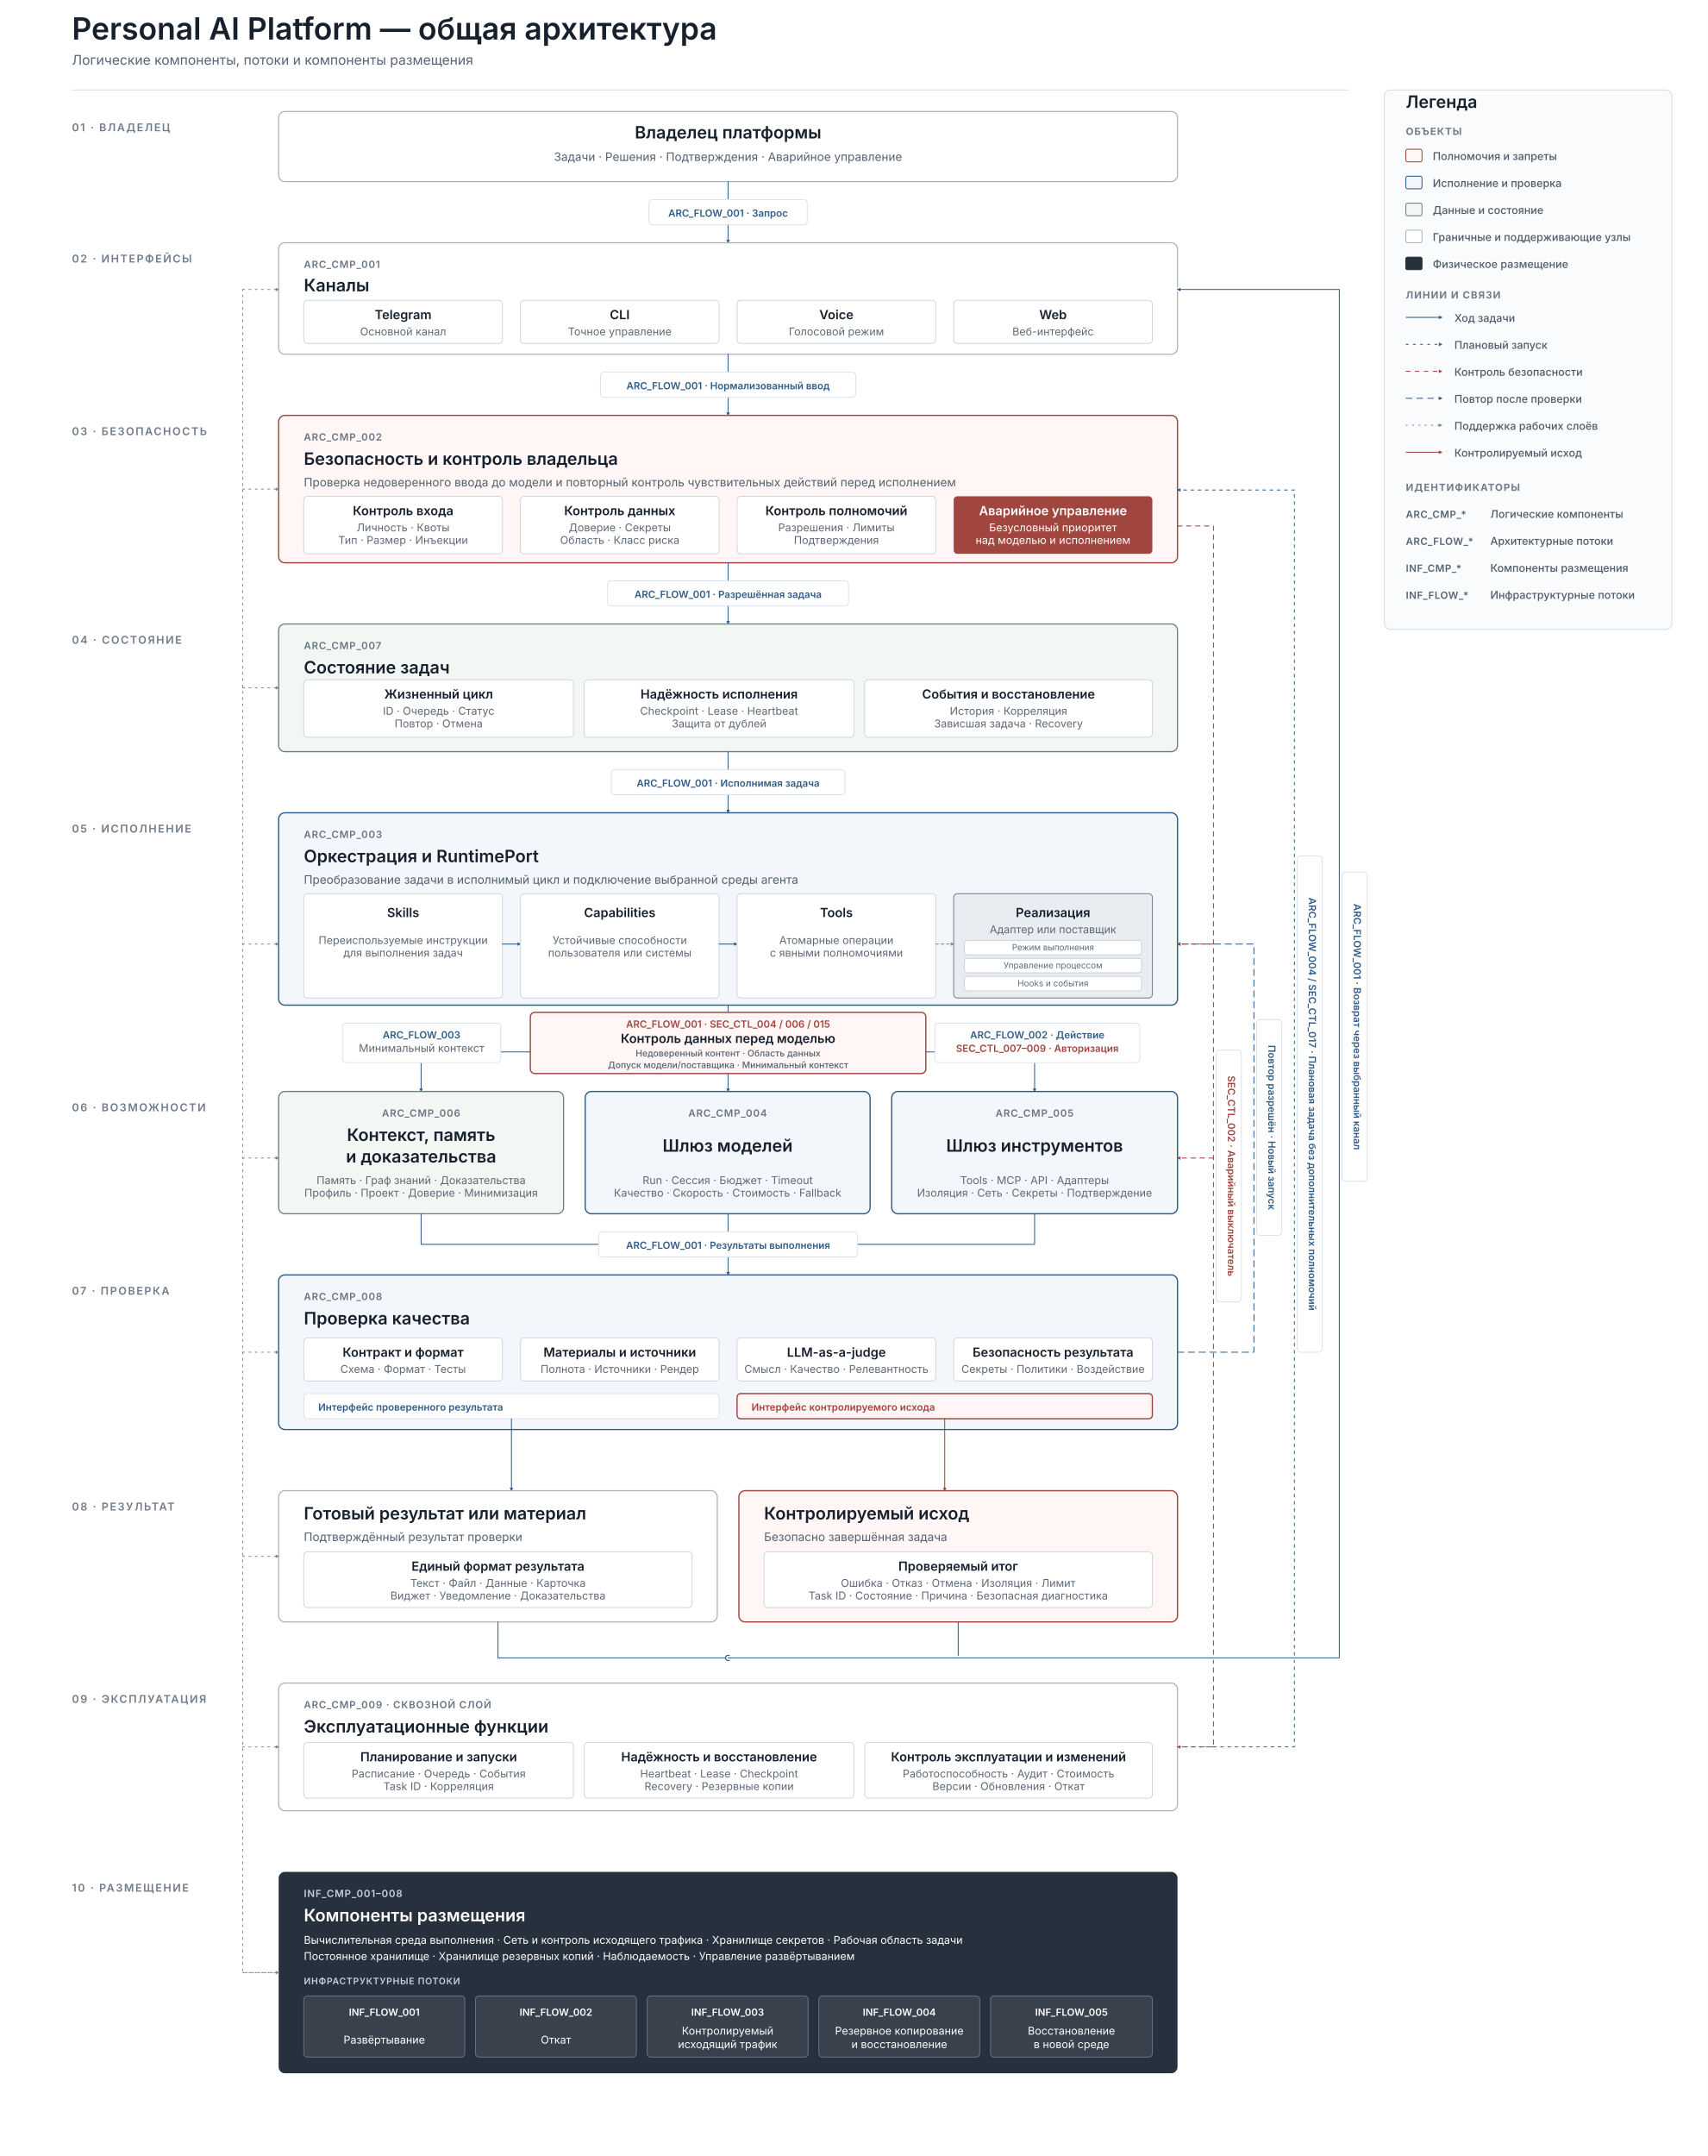
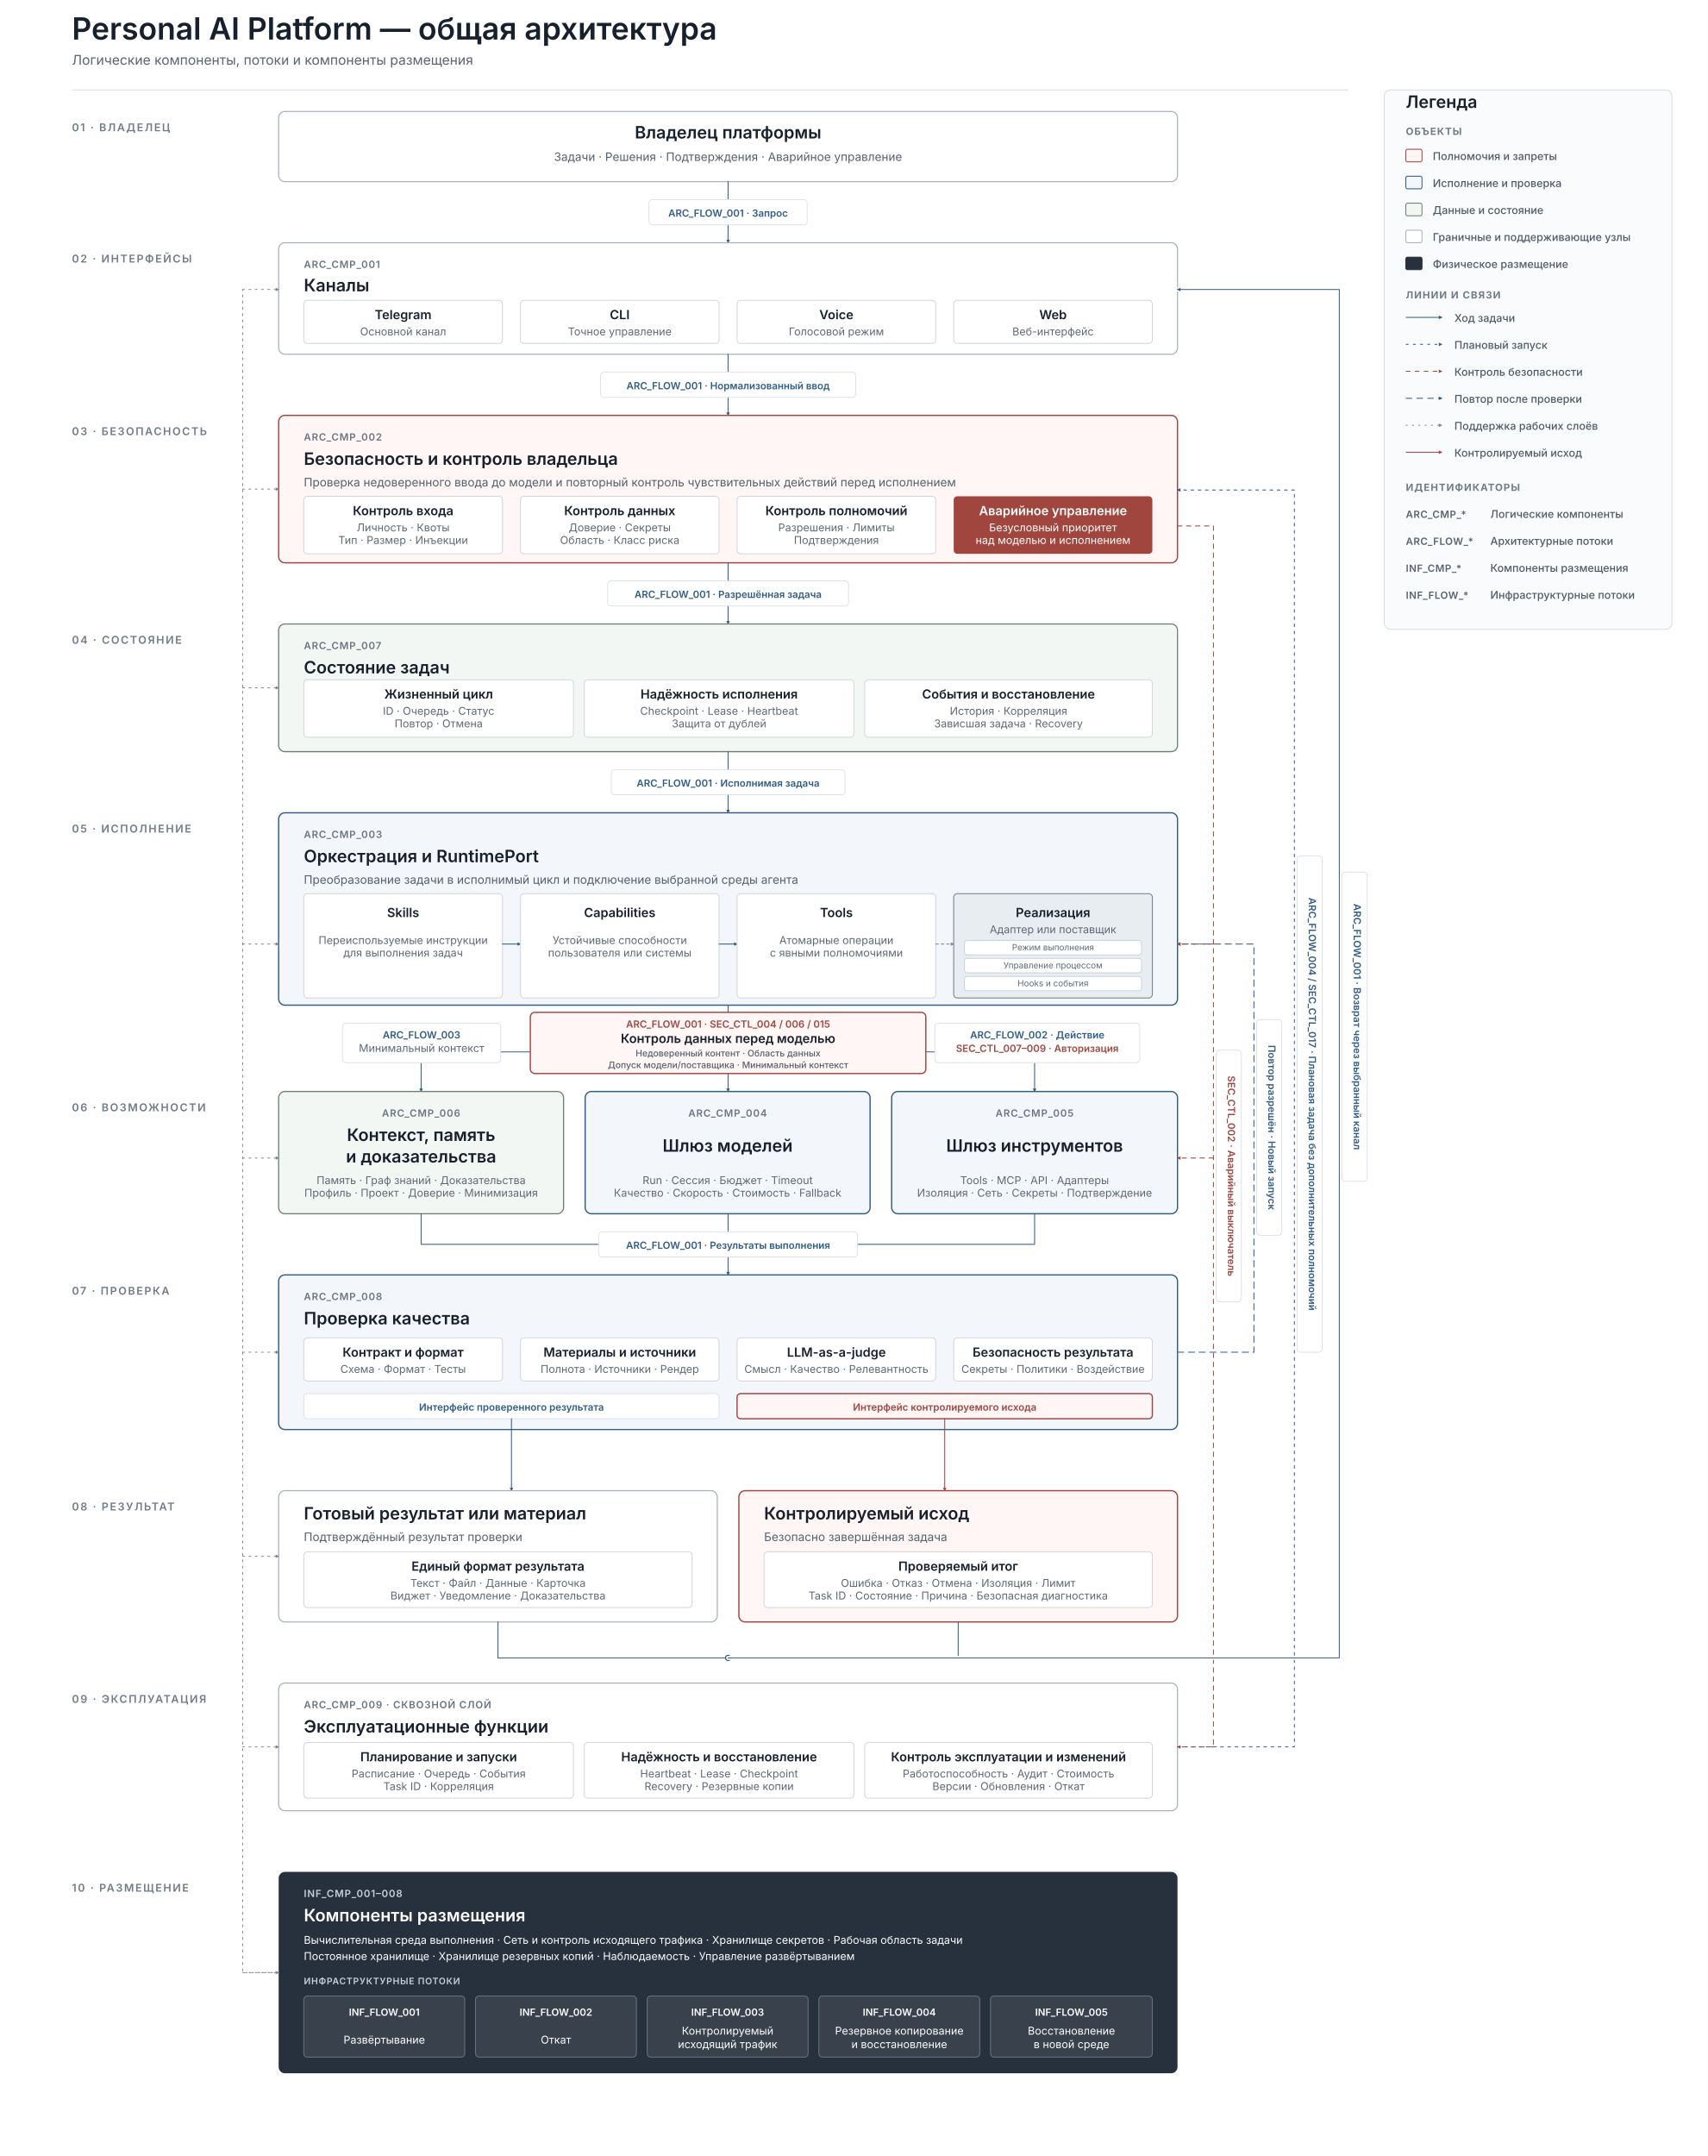
<svg xmlns="http://www.w3.org/2000/svg" width="1900" height="2398" viewBox="0 0 1900 2398" role="img" aria-labelledby="title desc">
  <defs>
    <marker id="arrow-main" viewBox="0 0 10 10" refX="8.2" refY="5" markerWidth="4" markerHeight="4" orient="auto-start-reverse">
      <path d="M0 0L10 5L0 10Z" fill="#315C88" />
    </marker>
    <marker id="arrow-control" viewBox="0 0 10 10" refX="8.2" refY="5" markerWidth="4" markerHeight="4" orient="auto-start-reverse">
      <path d="M0 0L10 5L0 10Z" fill="#A1463F" />
    </marker>
    <marker id="arrow-support" viewBox="0 0 10 10" refX="8.2" refY="5" markerWidth="4" markerHeight="4" orient="auto-start-reverse">
      <path d="M0 0L10 5L0 10Z" fill="#7D8895" />
    </marker>
    <marker id="arrow-infra" viewBox="0 0 10 10" refX="8.2" refY="5" markerWidth="4" markerHeight="4" orient="auto-start-reverse">
      <path d="M0 0L10 5L0 10Z" fill="#D6DEE7" />
    </marker>
    <style>
      text { font-family: Inter, "Segoe UI", Arial, sans-serif; fill: #17202D; }
      .title { font-size: 34px; font-weight: 600; }
      .subtitle { font-size: 15px; font-weight: 400; fill: #596574; }
      .legend { font-size: 12px; font-weight: 500; fill: #4E5A68; }
      .legend-id { font-size: 11px; font-weight: 600; letter-spacing: 0.5px; fill: #566271; }
      .legend-section { font-size: 11px; font-weight: 700; letter-spacing: 1px; fill: #707B89; }
      .layer-no { font-size: 12px; font-weight: 600; letter-spacing: 1.5px; fill: #707B89; }
      .component-id { font-size: 11px; font-weight: 600; letter-spacing: 0.8px; fill: #687482; }
      .component-title { font-size: 19px; font-weight: 600; }
      .component-text { font-size: 13px; font-weight: 400; fill: #53606E; }
      .small-title { font-size: 14px; font-weight: 600; }
      .small-text { font-size: 12px; font-weight: 400; fill: #5E6875; }
      .micro-text { font-size: 10.5px; font-weight: 400; fill: #5E6875; }
      .implementation-sub-text { font-size: 9.5px; font-weight: 400; fill: #5E6875; }
      .flow-text { font-size: 11px; font-weight: 600; fill: #315C88; }
      .control-flow-text { font-size: 11px; font-weight: 600; fill: #A1463F; }
      .inverse-title { font-size: 14px; font-weight: 600; fill: #FFFFFF; }
      .inverse-text { font-size: 12px; font-weight: 400; fill: #FFFFFF; }
      .infra-component-id { font-size: 11px; font-weight: 600; letter-spacing: 0.8px; fill: #C8D1DB; }
      .infra-component-title { font-size: 19px; font-weight: 600; fill: #FFFFFF; }
      .infra-small-text { font-size: 12px; font-weight: 400; fill: #FFFFFF; }
      .infra-chip { font-size: 11px; font-weight: 600; fill: #FFFFFF; }
      .infra-header { font-size: 10px; font-weight: 600; letter-spacing: 0.7px; fill: #C8D1DB; }
      .infra-inner-card { fill: #FFFFFF; fill-opacity: 0.08; stroke: #66717E; stroke-width: 1; }
      .main-line { fill: none; stroke: #315C88; stroke-width: 1; stroke-linecap: round; stroke-linejoin: round; marker-end: url(#arrow-main); }
      .branch-line { fill: none; stroke: #315C88; stroke-width: 1; stroke-linecap: round; stroke-linejoin: round; marker-end: url(#arrow-main); }
      .bus-line { fill: none; stroke: #315C88; stroke-width: 1; stroke-linecap: round; stroke-linejoin: round; }
      .retry-line { fill: none; stroke: #315C88; stroke-width: 1; stroke-dasharray: 7 5; stroke-linecap: round; stroke-linejoin: round; marker-end: url(#arrow-main); }
      .control-line { fill: none; stroke: #A1463F; stroke-width: 1; stroke-dasharray: 5 5; stroke-linecap: round; stroke-linejoin: round; marker-end: url(#arrow-control); }
      .control-rail { fill: none; stroke: #A1463F; stroke-width: 1; stroke-dasharray: 5 5; stroke-linecap: round; stroke-linejoin: round; }
      .failure-line { fill: none; stroke: #A1463F; stroke-width: 1; stroke-linecap: round; stroke-linejoin: round; marker-end: url(#arrow-control); }
      .scheduled-line { fill: none; stroke: #315C88; stroke-width: 1; stroke-dasharray: 3 5; stroke-linecap: round; stroke-linejoin: round; marker-end: url(#arrow-main); }
      .support-line { fill: none; stroke: #7D8895; stroke-width: 1; stroke-dasharray: 2 5; stroke-linecap: round; stroke-linejoin: round; marker-end: url(#arrow-support); }
      .support-rail { fill: none; stroke: #7D8895; stroke-width: 1; stroke-dasharray: 2 5; stroke-linecap: round; stroke-linejoin: round; }
      .neutral-card { fill: #FFFFFF; stroke: #A7B0BB; stroke-width: 1.2; }
      .control-card { fill: #FFF6F5; stroke: #A1463F; stroke-width: 1.4; }
      .execution-card { fill: #F3F7FB; stroke: #315C88; stroke-width: 1.4; }
      .data-card { fill: #F3F7F4; stroke: #6C8173; stroke-width: 1.3; }
      .inner-card { fill: #FFFFFF; stroke: #D1D7DE; stroke-width: 1; }
      .implementation-pill { fill: #E8EDF2; stroke: #7D8895; stroke-width: 1.1; }
      .implementation-sub { fill: #FFFFFF; stroke: #C3CCD5; stroke-width: 0.8; }
      .implementation-link { fill: none; stroke: #7D8895; stroke-width: 1; stroke-dasharray: 3 3; stroke-linecap: round; marker-end: url(#arrow-support); }
      .detail-panel { fill: #FAFBFC; stroke: #D7DCE2; stroke-width: 1; }
      .flow-label { fill: #FFFFFF; stroke: #D9E1E8; stroke-width: 0.9; }
      .gate-note { font-size: 10px; font-weight: 500; fill: #53606E; }
    </style>
  </defs>
  <rect width="1900" height="2398" fill="#FFFFFF" />
  <text x="80" y="44" class="title">Personal AI Platform — общая архитектура</text>
  <text x="80" y="72" class="subtitle">Логические компоненты, потоки и компоненты размещения</text>
  <line x1="80" y1="100" x2="1500" y2="100" stroke="#D7DCE2" />
  <g>
    <rect x="1540" y="100" width="320" height="600" rx="7" fill="#FAFBFC" stroke="#D7DCE2" stroke-width="1" />
    <text x="1564" y="120" class="component-title">Легенда</text>
    <text x="1564" y="150" class="legend-section">ОБЪЕКТЫ</text>
    <rect x="1564" y="166" width="18" height="14" rx="2" fill="#FFF6F5" stroke="#A1463F" />
    <text x="1594" y="178" class="legend">Полномочия и запреты</text>
    <rect x="1564" y="196" width="18" height="14" rx="2" fill="#F3F7FB" stroke="#315C88" />
    <text x="1594" y="208" class="legend">Исполнение и проверка</text>
    <rect x="1564" y="226" width="18" height="14" rx="2" fill="#F3F7F4" stroke="#6C8173" />
    <text x="1594" y="238" class="legend">Данные и состояние</text>
    <rect x="1564" y="256" width="18" height="14" rx="2" fill="#FFFFFF" stroke="#A7B0BB" />
    <text x="1594" y="268" class="legend">Граничные и поддерживающие узлы</text>
    <rect x="1564" y="286" width="18" height="14" rx="2" fill="#27313D" stroke="#27313D" />
    <text x="1594" y="298" class="legend">Физическое размещение</text>
    <text x="1564" y="332" class="legend-section">ЛИНИИ И СВЯЗИ</text>
    <line x1="1564" y1="353" x2="1604" y2="353" stroke="#315C88" stroke-width="1" marker-end="url(#arrow-main)" />
    <text x="1618" y="358" class="legend">Ход задачи</text>
    <line x1="1564" y1="383" x2="1604" y2="383" stroke="#315C88" stroke-width="1" stroke-dasharray="3 5" marker-end="url(#arrow-main)" />
    <text x="1618" y="388" class="legend">Плановый запуск</text>
    <line x1="1564" y1="413" x2="1604" y2="413" stroke="#A1463F" stroke-width="1" stroke-dasharray="5 5" marker-end="url(#arrow-control)" />
    <text x="1618" y="418" class="legend">Контроль безопасности</text>
    <line x1="1564" y1="443" x2="1604" y2="443" stroke="#315C88" stroke-width="1" stroke-dasharray="7 5" marker-end="url(#arrow-main)" />
    <text x="1618" y="448" class="legend">Повтор после проверки</text>
    <line x1="1564" y1="473" x2="1604" y2="473" stroke="#7D8895" stroke-width="1" stroke-dasharray="2 5" marker-end="url(#arrow-support)" />
    <text x="1618" y="478" class="legend">Поддержка рабочих слоёв</text>
    <line x1="1564" y1="503" x2="1604" y2="503" stroke="#A1463F" stroke-width="1" marker-end="url(#arrow-control)" />
    <text x="1618" y="508" class="legend">Контролируемый исход</text>
    <text x="1564" y="546" class="legend-section">ИДЕНТИФИКАТОРЫ</text>
    <text x="1564" y="576" class="legend-id">ARC_CMP_*</text>
    <text x="1658" y="576" class="legend">Логические компоненты</text>
    <text x="1564" y="606" class="legend-id">ARC_FLOW_*</text>
    <text x="1658" y="606" class="legend">Архитектурные потоки</text>
    <text x="1564" y="636" class="legend-id">INF_CMP_*</text>
    <text x="1658" y="636" class="legend">Компоненты размещения</text>
    <text x="1564" y="666" class="legend-id">INF_FLOW_*</text>
    <text x="1658" y="666" class="legend">Инфраструктурные потоки</text>
  </g>
  <g transform="translate(0 -110)">
    <g>
      <text x="80" y="256" class="layer-no">01 · ВЛАДЕЛЕЦ</text>
      <text x="80" y="402" class="layer-no">02 · ИНТЕРФЕЙСЫ</text>
      <text x="80" y="594" class="layer-no">03 · БЕЗОПАСНОСТЬ</text>
      <text x="80" y="826" class="layer-no">04 · СОСТОЯНИЕ</text>
      <text x="80" y="1036" class="layer-no">05 · ИСПОЛНЕНИЕ</text>
      <text x="80" y="1346" class="layer-no">06 · ВОЗМОЖНОСТИ</text>
      <text x="80" y="1550" class="layer-no">07 · ПРОВЕРКА</text>
      <text x="80" y="1790" class="layer-no">08 · РЕЗУЛЬТАТ</text>
      <text x="80" y="2004" class="layer-no">09 · ЭКСПЛУАТАЦИЯ</text>
      <text x="80" y="2214" class="layer-no">10 · РАЗМЕЩЕНИЕ</text>
    </g>
    <g>
      <rect x="310" y="234" width="1000" height="78" rx="7" class="neutral-card" />
      <text x="810" y="264" class="component-title" text-anchor="middle">Владелец платформы</text>
      <text x="810" y="289" class="component-text" text-anchor="middle">Задачи · Решения · Подтверждения · Аварийное управление</text>
    </g>
    <path class="main-line" d="M810 312V380" />
    <rect x="722" y="332" width="176" height="28" rx="4" class="flow-label" />
    <text x="810" y="351" class="flow-text" text-anchor="middle">ARC_FLOW_001 · Запрос</text>
    <g>
      <rect x="310" y="380" width="1000" height="124" rx="7" class="neutral-card" />
      <text x="338" y="408" class="component-id">ARC_CMP_001</text>
      <text x="338" y="434" class="component-title">Каналы</text>
      <rect x="338" y="444" width="221" height="48" rx="4" class="inner-card" />
      <rect x="579" y="444" width="221" height="48" rx="4" class="inner-card" />
      <rect x="820" y="444" width="221" height="48" rx="4" class="inner-card" />
      <rect x="1061" y="444" width="221" height="48" rx="4" class="inner-card" />
      <text x="448.5" y="465" class="small-title" text-anchor="middle">Telegram</text>
      <text x="448.5" y="483" class="small-text" text-anchor="middle">Основной канал</text>
      <text x="689.5" y="465" class="small-title" text-anchor="middle">CLI</text>
      <text x="689.5" y="483" class="small-text" text-anchor="middle">Точное управление</text>
      <text x="930.5" y="465" class="small-title" text-anchor="middle">Voice</text>
      <text x="930.5" y="483" class="small-text" text-anchor="middle">Голосовой режим</text>
      <text x="1171.5" y="465" class="small-title" text-anchor="middle">Web</text>
      <text x="1171.5" y="483" class="small-text" text-anchor="middle">Веб-интерфейс</text>
    </g>
    <path class="main-line" d="M810 504V572" />
    <rect x="668" y="524" width="284" height="28" rx="4" class="flow-label" />
    <text x="810" y="543" class="flow-text" text-anchor="middle">ARC_FLOW_001 · Нормализованный ввод</text>
    <g transform="translate(0 20)">
      <g>
        <rect x="310" y="552" width="1000" height="164" rx="7" class="control-card" />
        <text x="338" y="580" class="component-id">ARC_CMP_002</text>
        <text x="338" y="607" class="component-title">Безопасность и контроль владельца</text>
        <text x="338" y="631" class="component-text">Проверка недоверенного ввода до модели и повторный контроль чувствительных действий перед исполнением</text>
        <rect x="338" y="642" width="221" height="64" rx="4" class="inner-card" />
        <text x="448.5" y="663" class="small-title" text-anchor="middle">Контроль входа</text>
        <text x="448.5" y="681" class="small-text" text-anchor="middle">Личность · Квоты</text>
        <text x="448.5" y="695" class="small-text" text-anchor="middle">Тип · Размер · Инъекции</text>
        <rect x="579" y="642" width="221" height="64" rx="4" class="inner-card" />
        <text x="689.5" y="663" class="small-title" text-anchor="middle">Контроль данных</text>
        <text x="689.5" y="681" class="small-text" text-anchor="middle">Доверие · Секреты</text>
        <text x="689.5" y="695" class="small-text" text-anchor="middle">Область · Класс риска</text>
        <rect x="820" y="642" width="221" height="64" rx="4" class="inner-card" />
        <text x="930.5" y="663" class="small-title" text-anchor="middle">Контроль полномочий</text>
        <text x="930.5" y="681" class="small-text" text-anchor="middle">Разрешения · Лимиты</text>
        <text x="930.5" y="695" class="small-text" text-anchor="middle">Подтверждения</text>
        <rect x="1061" y="642" width="221" height="64" rx="4" fill="#A1463F" />
        <text x="1171.5" y="663" class="inverse-title" text-anchor="middle">Аварийное управление</text>
        <text x="1171.5" y="681" class="inverse-text" text-anchor="middle">Безусловный приоритет</text>
        <text x="1171.5" y="695" class="inverse-text" text-anchor="middle">над моделью и исполнением</text>
      </g>
      <path class="main-line" d="M810 716V784" />
      <rect x="676" y="736" width="268" height="28" rx="4" class="flow-label" />
      <text x="810" y="755" class="flow-text" text-anchor="middle">ARC_FLOW_001 · Разрешённая задача</text>
      <g>
        <rect x="310" y="784" width="1000" height="142" rx="7" class="data-card" />
        <text x="338" y="812" class="component-id">ARC_CMP_007</text>
        <text x="338" y="839" class="component-title">Состояние задач</text>
        <rect x="338" y="846" width="300" height="64" rx="4" class="inner-card" />
        <text x="488" y="867" class="small-title" text-anchor="middle">Жизненный цикл</text>
        <text x="488" y="885" class="small-text" text-anchor="middle">ID · Очередь · Статус</text>
        <text x="488" y="899" class="small-text" text-anchor="middle">Повтор · Отмена</text>
        <rect x="650" y="846" width="300" height="64" rx="4" class="inner-card" />
        <text x="800" y="867" class="small-title" text-anchor="middle">Надёжность исполнения</text>
        <text x="800" y="885" class="small-text" text-anchor="middle">Checkpoint · Lease · Heartbeat</text>
        <text x="800" y="899" class="small-text" text-anchor="middle">Защита от дублей</text>
        <rect x="962" y="846" width="320" height="64" rx="4" class="inner-card" />
        <text x="1122" y="867" class="small-title" text-anchor="middle">События и восстановление</text>
        <text x="1122" y="885" class="small-text" text-anchor="middle">История · Корреляция</text>
        <text x="1122" y="899" class="small-text" text-anchor="middle">Зависшая задача · Recovery</text>
      </g>
      <path class="main-line" d="M810 926V994" />
      <rect x="680" y="946" width="260" height="28" rx="4" class="flow-label" />
      <text x="810" y="965" class="flow-text" text-anchor="middle">ARC_FLOW_001 · Исполнимая задача</text>
      <g>
        <rect x="310" y="994" width="1000" height="214" rx="7" class="execution-card" />
        <text x="338" y="1022" class="component-id">ARC_CMP_003</text>
        <text x="338" y="1049" class="component-title">Оркестрация и RuntimePort</text>
        <text x="338" y="1073" class="component-text">Преобразование задачи в исполнимый цикл и подключение выбранной среды агента</text>
        <rect x="338" y="1084" width="221" height="116" rx="4" class="inner-card" />
        <text x="448.5" y="1110" class="small-title" text-anchor="middle">Skills</text>
        <text x="448.5" y="1140" class="small-text" text-anchor="middle">Переиспользуемые инструкции</text>
        <text x="448.5" y="1154" class="small-text" text-anchor="middle">для выполнения задач</text>
        <path class="branch-line" d="M559 1140H579" />
        <rect x="579" y="1084" width="221" height="116" rx="4" class="inner-card" />
        <text x="689.5" y="1110" class="small-title" text-anchor="middle">Capabilities</text>
        <text x="689.5" y="1140" class="small-text" text-anchor="middle">Устойчивые способности</text>
        <text x="689.5" y="1154" class="small-text" text-anchor="middle">пользователя или системы</text>
        <path class="branch-line" d="M800 1140H820" />
        <rect x="820" y="1084" width="221" height="116" rx="4" class="inner-card" />
        <text x="930.5" y="1110" class="small-title" text-anchor="middle">Tools</text>
        <text x="930.5" y="1140" class="small-text" text-anchor="middle">Атомарные операции</text>
        <text x="930.5" y="1154" class="small-text" text-anchor="middle">с явными полномочиями</text>
        <path class="implementation-link" d="M1041 1140H1061" />
        <rect x="1061" y="1084" width="221" height="116" rx="4" class="implementation-pill" />
        <text x="1171.5" y="1110" class="small-title" text-anchor="middle">Реализация</text>
        <text x="1171.5" y="1128" class="small-text" text-anchor="middle">Адаптер или поставщик</text>
        <rect x="1073" y="1136" width="197" height="16" rx="3" class="implementation-sub" />
        <rect x="1073" y="1156" width="197" height="16" rx="3" class="implementation-sub" />
        <rect x="1073" y="1176" width="197" height="16" rx="3" class="implementation-sub" />
        <text x="1171.5" y="1147" class="implementation-sub-text" text-anchor="middle">Режим выполнения</text>
        <text x="1171.5" y="1167" class="implementation-sub-text" text-anchor="middle">Управление процессом</text>
        <text x="1171.5" y="1187" class="implementation-sub-text" text-anchor="middle">Hooks и события</text>
      </g>
    </g>
    <g transform="translate(0 36)">
      <path class="bus-line" d="M810 1192V1244H468.5M810 1244H1151" />
      <path class="branch-line" d="M468.5 1244V1288" />
      <path class="branch-line" d="M810 1244V1288" />
      <path class="branch-line" d="M1151 1244V1288" />
      <rect x="381" y="1212" width="176" height="44" rx="4" class="flow-label" />
      <text x="469" y="1229" class="flow-text" text-anchor="middle">ARC_FLOW_003</text>
      <text x="469" y="1244" class="small-text" text-anchor="middle">Минимальный контекст</text>
      <rect x="590" y="1200" width="440" height="68" rx="5" class="control-card" />
      <text x="810" y="1217" class="control-flow-text" text-anchor="middle">ARC_FLOW_001 · SEC_CTL_004 / 006 / 015</text>
      <text x="810" y="1234" class="small-title" text-anchor="middle">Контроль данных перед моделью</text>
      <text x="810" y="1249" class="gate-note" text-anchor="middle">Недоверенный контент · Область данных</text>
      <text x="810" y="1262" class="gate-note" text-anchor="middle">Допуск модели/поставщика · Минимальный контекст</text>
      <rect x="1040" y="1212" width="228" height="44" rx="4" class="flow-label" />
      <text x="1154" y="1229" class="flow-text" text-anchor="middle">ARC_FLOW_002 · Действие</text>
      <text x="1154" y="1244" class="control-flow-text" text-anchor="middle">SEC_CTL_007–009 · Авторизация</text>
      <g>
        <rect x="310" y="1288" width="317" height="136" rx="7" class="data-card" />
        <text x="468.5" y="1316" class="component-id" text-anchor="middle">ARC_CMP_006</text>
        <text x="468.5" y="1343" class="component-title" text-anchor="middle">Контекст, память</text>
        <text x="468.5" y="1367" class="component-title" text-anchor="middle">и доказательства</text>
        <text x="468.5" y="1391" class="small-text" text-anchor="middle">Память · Граф знаний · Доказательства</text>
        <text x="468.5" y="1405" class="small-text" text-anchor="middle">Профиль · Проект · Доверие · Минимизация</text>
      </g>
      <g>
        <rect x="651" y="1288" width="317" height="136" rx="7" class="execution-card" />
        <text x="809.5" y="1316" class="component-id" text-anchor="middle">ARC_CMP_004</text>
        <text x="809.5" y="1355" class="component-title" text-anchor="middle">Шлюз моделей</text>
        <text x="809.5" y="1391" class="small-text" text-anchor="middle">Run · Сессия · Бюджет · Timeout</text>
        <text x="809.5" y="1405" class="small-text" text-anchor="middle">Качество · Скорость · Стоимость · Fallback</text>
      </g>
      <g>
        <rect x="992" y="1288" width="318" height="136" rx="7" class="execution-card" />
        <text x="1151" y="1316" class="component-id" text-anchor="middle">ARC_CMP_005</text>
        <text x="1151" y="1355" class="component-title" text-anchor="middle">Шлюз инструментов</text>
        <text x="1151" y="1391" class="small-text" text-anchor="middle">Tools · MCP · API · Адаптеры</text>
        <text x="1151" y="1405" class="small-text" text-anchor="middle">Изоляция · Сеть · Секреты · Подтверждение</text>
      </g>
      <g transform="translate(0 -112)">
        <path class="bus-line" d="M468.5 1536V1570H1151M810 1536V1570M1151 1536V1570" />
        <path class="branch-line" d="M810 1570V1604" />
        <rect x="666" y="1556" width="288" height="28" rx="4" class="flow-label" />
        <text x="810" y="1575" class="flow-text" text-anchor="middle">ARC_FLOW_001 · Результаты выполнения</text>
        <g>
          <rect x="310" y="1604" width="1000" height="172" rx="7" class="execution-card" />
          <text x="338" y="1632" class="component-id">ARC_CMP_008</text>
          <text x="338" y="1659" class="component-title">Проверка качества</text>
          <rect x="338" y="1674" width="221" height="48" rx="4" class="inner-card" />
          <text x="448.5" y="1695" class="small-title" text-anchor="middle">Контракт и формат</text>
          <text x="448.5" y="1713" class="small-text" text-anchor="middle">Схема · Формат · Тесты</text>
          <rect x="579" y="1674" width="221" height="48" rx="4" class="inner-card" />
          <text x="689.5" y="1695" class="small-title" text-anchor="middle">Материалы и источники</text>
          <text x="689.5" y="1713" class="small-text" text-anchor="middle">Полнота · Источники · Рендер</text>
          <rect x="820" y="1674" width="221" height="48" rx="4" class="inner-card" />
          <text x="930.5" y="1695" class="small-title" text-anchor="middle">LLM-as-a-judge</text>
          <text x="930.5" y="1713" class="small-text" text-anchor="middle">Смысл · Качество · Релевантность</text>
          <rect x="1061" y="1674" width="221" height="48" rx="4" class="inner-card" />
          <text x="1171.5" y="1695" class="small-title" text-anchor="middle">Безопасность результата</text>
          <text x="1171.5" y="1713" class="small-text" text-anchor="middle">Секреты · Политики · Воздействие</text>
          <rect x="338" y="1736" width="462" height="28" rx="4" class="flow-label" />
-           <text x="354" y="1755" class="flow-text">Интерфейс проверенного результата</text>
+           <text x="569" y="1755" class="flow-text" text-anchor="middle">Интерфейс проверенного результата</text>
          <rect x="820" y="1736" width="462" height="28" rx="4" class="control-card" />
-           <text x="836" y="1755" class="control-flow-text">Интерфейс контролируемого исхода</text>
+           <text x="1051" y="1755" class="control-flow-text" text-anchor="middle">Интерфейс контролируемого исхода</text>
        </g>
        <path class="main-line" d="M569 1764V1844" />
        <path class="failure-line" d="M1051 1764V1844" />
        <path class="retry-line" d="M1310 1690H1395V1236H1310" />
        <g transform="translate(1412 1440) rotate(90)">
          <rect x="-120" y="-14" width="240" height="28" rx="4" class="flow-label" />
          <text x="0" y="1" class="flow-text" text-anchor="middle">Повтор разрешён · Новый запуск</text>
        </g>
        <g transform="translate(0 8)">
          <g>
            <rect x="310" y="1836" width="488" height="146" rx="7" class="neutral-card" />
            <text x="338" y="1868" class="component-title">Готовый результат или материал</text>
            <text x="338" y="1892" class="component-text">Подтверждённый результат проверки</text>
            <rect x="338" y="1904" width="432" height="62" rx="4" class="inner-card" />
            <text x="554" y="1925" class="small-title" text-anchor="middle">Единый формат результата</text>
            <text x="554" y="1943" class="small-text" text-anchor="middle">Текст · Файл · Данные · Карточка</text>
            <text x="554" y="1957" class="small-text" text-anchor="middle">Виджет · Уведомление · Доказательства</text>
          </g>
          <g>
            <rect x="822" y="1836" width="488" height="146" rx="7" class="control-card" />
            <text x="850" y="1868" class="component-title">Контролируемый исход</text>
            <text x="850" y="1892" class="component-text">Безопасно завершённая задача</text>
            <rect x="850" y="1904" width="432" height="62" rx="4" class="inner-card" />
            <text x="1066" y="1925" class="small-title" text-anchor="middle">Проверяемый итог</text>
            <text x="1066" y="1943" class="small-text" text-anchor="middle">Ошибка · Отказ · Отмена · Изоляция · Лимит</text>
            <text x="1066" y="1957" class="small-text" text-anchor="middle">Task ID · Состояние · Причина · Безопасная диагностика</text>
          </g>
          <path class="bus-line" d="M554 1982V2022H1066M1066 1982V2022" />
          <circle cx="810" cy="2022" r="3.5" fill="#315C88" />
        </g>
        <g>
          <rect x="310" y="2058" width="1000" height="142" rx="7" class="neutral-card" />
          <text x="338" y="2086" class="component-id">ARC_CMP_009 · СКВОЗНОЙ СЛОЙ</text>
          <text x="338" y="2113" class="component-title">Эксплуатационные функции</text>
          <rect x="338" y="2124" width="300" height="62" rx="4" class="inner-card" />
          <text x="488" y="2145" class="small-title" text-anchor="middle">Планирование и запуски</text>
          <text x="488" y="2163" class="small-text" text-anchor="middle">Расписание · Очередь · События</text>
          <text x="488" y="2177" class="small-text" text-anchor="middle">Task ID · Корреляция</text>
          <rect x="650" y="2124" width="300" height="62" rx="4" class="inner-card" />
          <text x="800" y="2145" class="small-title" text-anchor="middle">Надёжность и восстановление</text>
          <text x="800" y="2163" class="small-text" text-anchor="middle">Heartbeat · Lease · Checkpoint</text>
          <text x="800" y="2177" class="small-text" text-anchor="middle">Recovery · Резервные копии</text>
          <rect x="962" y="2124" width="320" height="62" rx="4" class="inner-card" />
          <text x="1122" y="2145" class="small-title" text-anchor="middle">Контроль эксплуатации и изменений</text>
          <text x="1122" y="2163" class="small-text" text-anchor="middle">Работоспособность · Аудит · Стоимость</text>
          <text x="1122" y="2177" class="small-text" text-anchor="middle">Версии · Обновления · Откат</text>
        </g>
        <g transform="translate(0 28)">
          <rect x="310" y="2240" width="1000" height="224" rx="7" fill="#27313D" />
          <text x="338" y="2268" class="infra-component-id">INF_CMP_001–008</text>
          <text x="338" y="2295" class="infra-component-title">Компоненты размещения</text>
          <text x="338" y="2320" class="infra-small-text">Вычислительная среда выполнения · Сеть и контроль исходящего трафика · Хранилище секретов · Рабочая область задачи</text>
          <text x="338" y="2338" class="infra-small-text">Постоянное хранилище · Хранилище резервных копий · Наблюдаемость · Управление развёртыванием</text>
          <text x="338" y="2365" class="infra-header">ИНФРАСТРУКТУРНЫЕ ПОТОКИ</text>
          <rect x="338" y="2378" width="179" height="68" rx="4" class="infra-inner-card" />
          <rect x="529" y="2378" width="179" height="68" rx="4" class="infra-inner-card" />
          <rect x="720" y="2378" width="179" height="68" rx="4" class="infra-inner-card" />
          <rect x="911" y="2378" width="179" height="68" rx="4" class="infra-inner-card" />
          <rect x="1102" y="2378" width="180" height="68" rx="4" class="infra-inner-card" />
          <text x="427.5" y="2400" class="infra-chip" text-anchor="middle">INF_FLOW_001</text>
          <text x="427.5" y="2431" class="infra-small-text" text-anchor="middle">Развёртывание</text>
          <text x="618.5" y="2400" class="infra-chip" text-anchor="middle">INF_FLOW_002</text>
          <text x="618.5" y="2431" class="infra-small-text" text-anchor="middle">Откат</text>
          <text x="809.5" y="2400" class="infra-chip" text-anchor="middle">INF_FLOW_003</text>
          <text x="809.5" y="2421" class="infra-small-text" text-anchor="middle">Контролируемый</text>
          <text x="809.5" y="2436" class="infra-small-text" text-anchor="middle">исходящий трафик</text>
          <text x="1000.5" y="2400" class="infra-chip" text-anchor="middle">INF_FLOW_004</text>
          <text x="1000.5" y="2421" class="infra-small-text" text-anchor="middle">Резервное копирование</text>
          <text x="1000.5" y="2436" class="infra-small-text" text-anchor="middle">и восстановление</text>
          <text x="1192" y="2400" class="infra-chip" text-anchor="middle">INF_FLOW_005</text>
          <text x="1192" y="2421" class="infra-small-text" text-anchor="middle">Восстановление</text>
          <text x="1192" y="2436" class="infra-small-text" text-anchor="middle">в новой среде</text>
        </g>
      </g>
    </g>
    <path class="support-rail" d="M310 2304H270V432" />
    <path class="support-line" d="M270 432H310" />
    <path class="support-line" d="M270 654H310" />
    <path class="support-line" d="M270 875H310" />
    <path class="support-line" d="M270 1160H310" />
    <path class="support-line" d="M270 1398H310" />
    <path class="support-line" d="M270 1614H310" />
    <path class="support-line" d="M270 1841H310" />
    <path class="support-line" d="M270 2053H310" />
    <path class="support-line" d="M270 2304H310" />
    <path class="scheduled-line" d="M1310 2053H1440V655H1310" />
    <g transform="translate(1457 1338) rotate(90)">
      <rect x="-276" y="-14" width="552" height="28" rx="4" class="flow-label" />
      <text x="0" y="1" class="flow-text" text-anchor="middle">ARC_FLOW_004 / SEC_CTL_017 · Плановая задача без дополнительных полномочий</text>
    </g>
    <path class="control-rail" d="M1310 695H1350V2053" />
    <path class="control-line" d="M1350 1160H1310" />
    <path class="control-line" d="M1350 1398H1310" />
    <path class="control-line" d="M1350 2053H1310" />
    <g transform="translate(1367 1418) rotate(90)">
      <rect x="-140" y="-14" width="280" height="28" rx="4" class="flow-label" />
      <text x="0" y="1" class="control-flow-text" text-anchor="middle">SEC_CTL_002 · Аварийный выключатель</text>
    </g>
    <path d="M810 1954H1490V432H1310" fill="none" stroke="#FFFFFF" stroke-width="4.5" stroke-linecap="round" stroke-linejoin="round" />
    <path class="main-line" d="M810 1954H1490V432H1310" />
    <g transform="translate(1507 1252) rotate(90)">
      <rect x="-172" y="-14" width="344" height="28" rx="4" class="flow-label" />
      <text x="0" y="1" class="flow-text" text-anchor="middle">ARC_FLOW_001 · Возврат через выбранный канал</text>
    </g>
  </g>
</svg>
